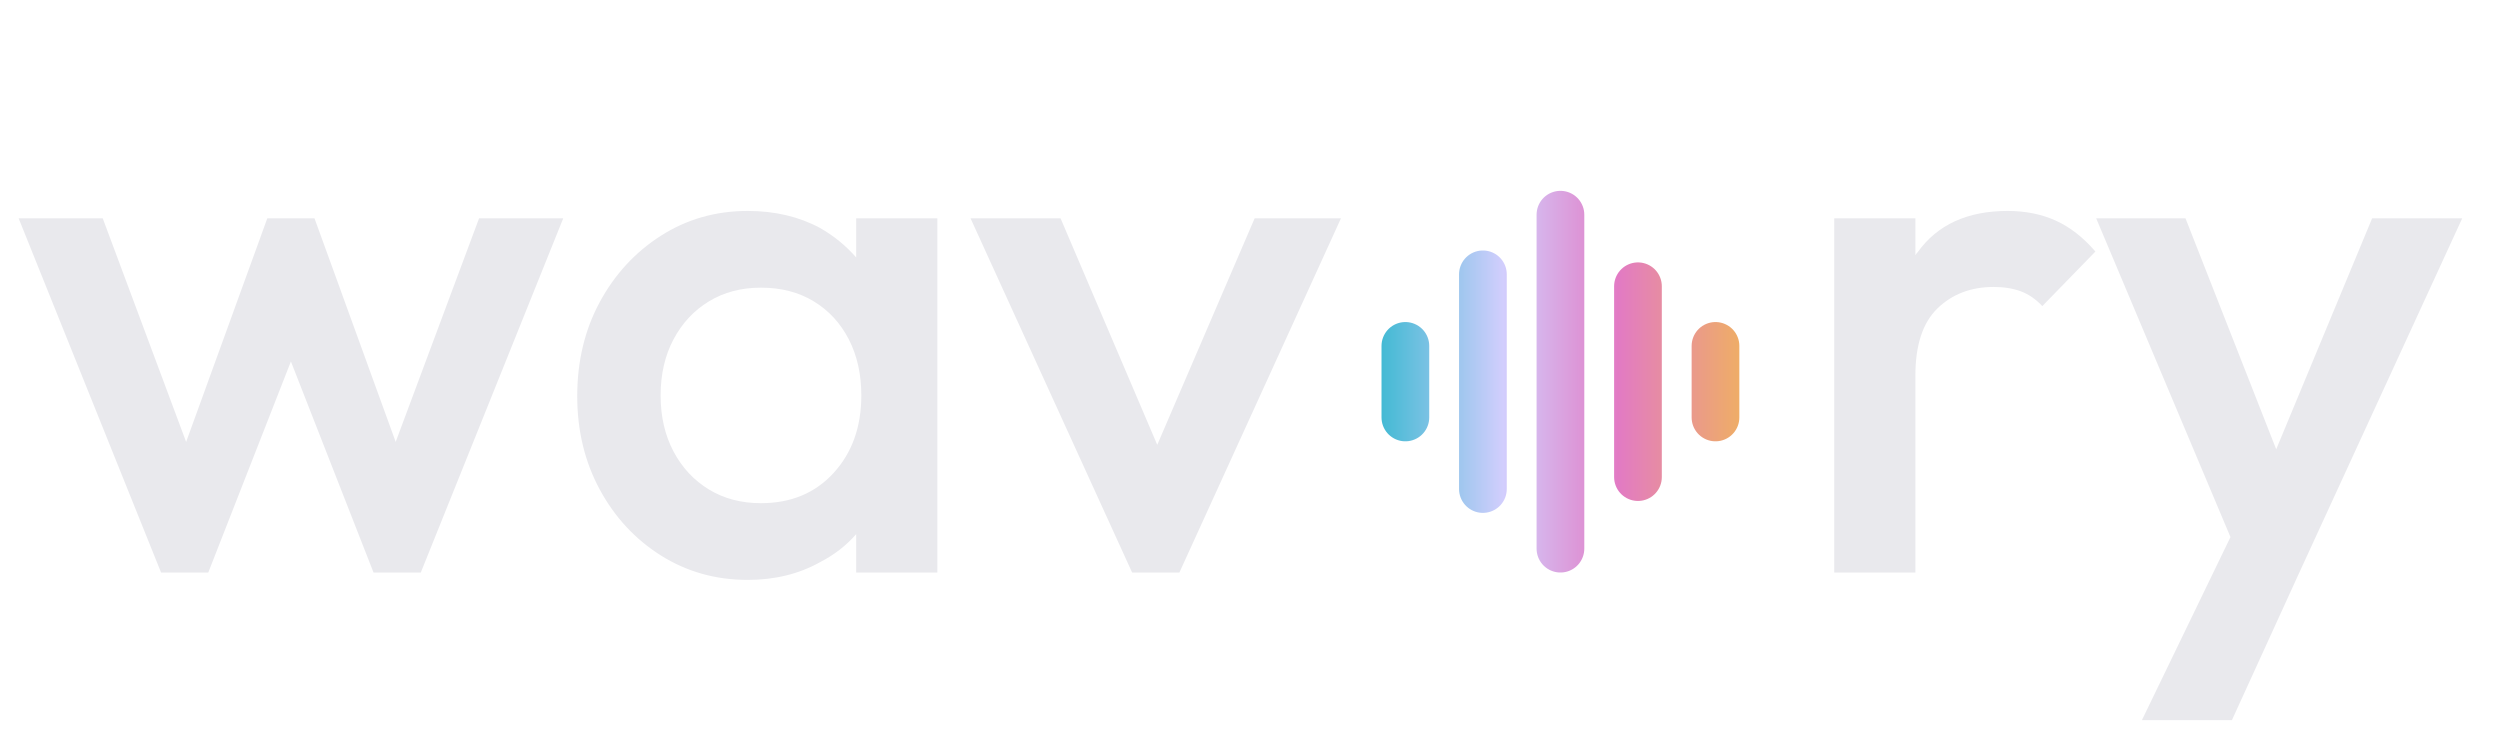
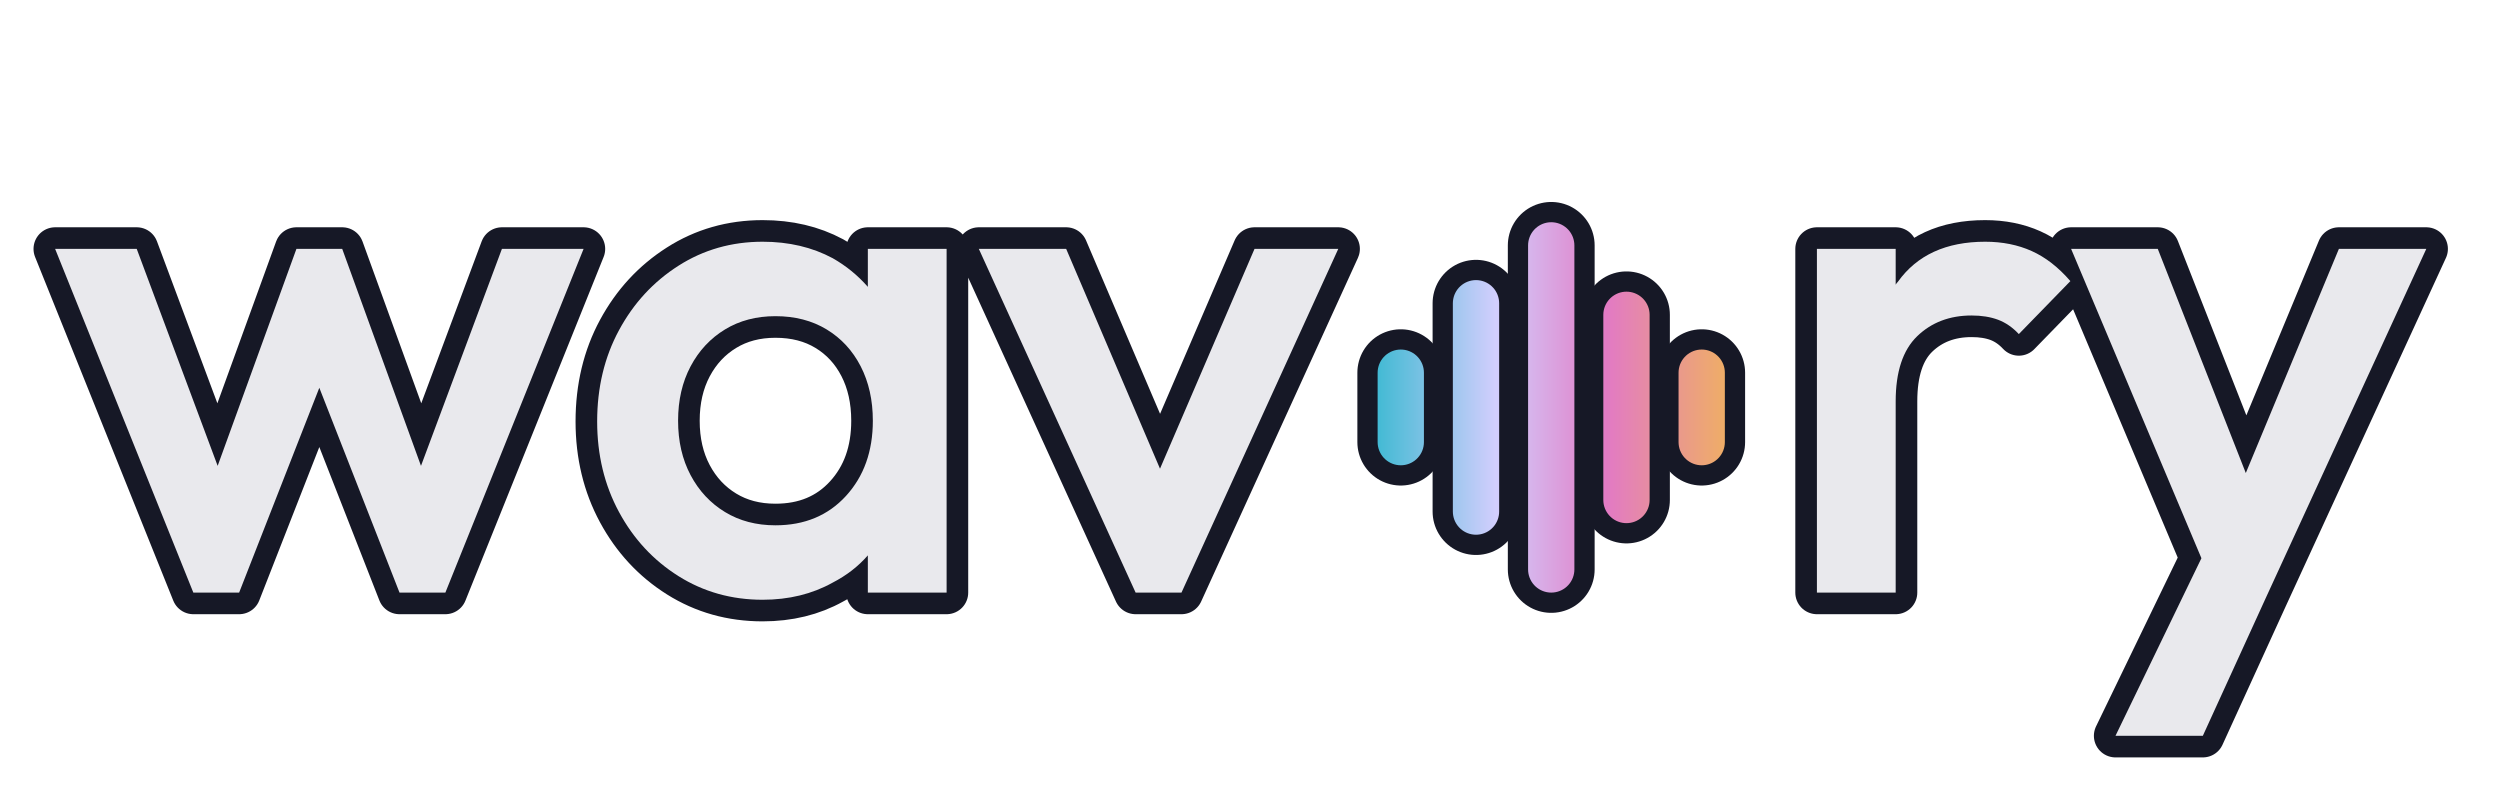
- <svg xmlns="http://www.w3.org/2000/svg" viewBox="0 0 393 118" width="393" height="118">
-   <path fill="#e9e9ed" d="M32.74 90L25.32 90L2.93 34.32L16.15 34.32L29.26 69.47L42.02 34.32L49.44 34.32L62.20 69.47L75.31 34.32L88.54 34.32L66.15 90L58.72 90L45.73 56.82L32.74 90ZM117.54 91.16L117.54 91.16Q110.00 91.16 103.91 87.33Q97.82 83.50 94.28 76.95Q90.74 70.40 90.74 62.28L90.74 62.28Q90.74 54.04 94.28 47.49Q97.82 40.93 103.91 37.05Q110.00 33.16 117.54 33.16L117.54 33.16Q123.92 33.16 128.90 35.83L128.90 35.83Q132.15 37.68 134.59 40.47L134.59 40.47L134.59 34.32L147.35 34.32L147.35 90L134.59 90L134.59 83.97Q132.27 86.64 128.90 88.38L128.90 88.38Q123.92 91.16 117.54 91.16ZM119.62 79.10L119.62 79.10Q126.70 79.10 131.05 74.34Q135.40 69.58 135.40 62.16L135.40 62.16Q135.40 57.17 133.43 53.34Q131.46 49.52 127.92 47.37Q124.38 45.22 119.62 45.22L119.62 45.22Q114.98 45.22 111.45 47.37Q107.91 49.52 105.88 53.34Q103.85 57.17 103.85 62.16Q103.85 67.15 105.88 70.98Q107.91 74.80 111.45 76.95Q114.98 79.10 119.62 79.10ZM185.40 90L177.97 90L152.57 34.32L166.72 34.32L181.92 69.93L197.23 34.32L210.80 34.32L185.40 90Z" />
-   <svg x="215.3" y="30" width="60" height="60" viewBox="0 0 64 64">
+ <svg xmlns="http://www.w3.org/2000/svg" viewBox="-6 -6 405 130" width="405" height="130">
+   <path fill="#e9e9ed" stroke="#161826" stroke-width="7" stroke-linejoin="round" paint-order="stroke fill" d="M32.74 90L25.32 90L2.93 34.32L16.15 34.32L29.26 69.47L42.02 34.32L49.44 34.32L62.20 69.47L75.31 34.32L88.54 34.32L66.15 90L58.72 90L45.73 56.82L32.74 90ZM117.54 91.16L117.54 91.16Q110.00 91.16 103.91 87.33Q97.82 83.50 94.28 76.95Q90.74 70.40 90.74 62.28L90.74 62.28Q90.74 54.04 94.28 47.49Q97.82 40.93 103.91 37.05Q110.00 33.16 117.54 33.16L117.54 33.16Q123.92 33.16 128.90 35.83L128.90 35.83Q132.15 37.68 134.59 40.47L134.59 40.47L134.59 34.32L147.35 34.32L147.35 90L134.59 90L134.59 83.97Q132.27 86.64 128.90 88.38L128.90 88.38Q123.92 91.16 117.54 91.16ZM119.62 79.10L119.62 79.10Q126.70 79.10 131.05 74.34Q135.40 69.58 135.40 62.16L135.40 62.16Q135.40 57.17 133.43 53.34Q131.46 49.52 127.92 47.37Q124.38 45.22 119.62 45.22L119.62 45.22Q114.98 45.22 111.45 47.37Q107.91 49.52 105.88 53.34Q103.85 57.17 103.85 62.16Q103.85 67.15 105.88 70.98Q107.91 74.80 111.45 76.95Q114.98 79.10 119.62 79.10ZM185.40 90L177.97 90L152.57 34.32L166.72 34.32L181.92 69.93L197.23 34.32L210.80 34.32L185.40 90Z" />
+   <svg x="215.3" y="30" width="60" height="60" viewBox="0 0 64 64" overflow="visible">
    <defs>
      <linearGradient id="w1c" gradientUnits="userSpaceOnUse" x1="0" y1="0" x2="64" y2="0">
        <stop offset="0" stop-color="#35b8d0" />
        <stop offset="0.35" stop-color="#d2cefd" />
        <stop offset="0.65" stop-color="#e27ac4" />
        <stop offset="1" stop-color="#f0b25e" />
      </linearGradient>
    </defs>
+     <g stroke="#161826" stroke-width="15" stroke-linecap="round">
+       <line x1="6" y1="26" x2="6" y2="38" />
+       <line x1="19" y1="14" x2="19" y2="50" />
+       <line x1="32" y1="4" x2="32" y2="60" />
+       <line x1="45" y1="16" x2="45" y2="48" />
+       <line x1="58" y1="26" x2="58" y2="38" />
+     </g>
    <g stroke="url(#w1c)" stroke-width="8" stroke-linecap="round">
      <line x1="6" y1="26" x2="6" y2="38" />
      <line x1="19" y1="14" x2="19" y2="50" />
      <line x1="32" y1="4" x2="32" y2="60" />
      <line x1="45" y1="16" x2="45" y2="48" />
      <line x1="58" y1="26" x2="58" y2="38" />
    </g>
  </svg>
-   <path fill="#e9e9ed" d="M301.10 90L288.34 90L288.34 34.32L301.10 34.32L301.10 40.12Q301.22 39.89 301.45 39.66L301.45 39.66Q306.09 33.16 315.60 33.16L315.60 33.16Q319.78 33.16 323.14 34.67Q326.50 36.18 329.40 39.54L329.40 39.54L321.05 48.12Q319.54 46.50 317.69 45.80Q315.83 45.11 313.40 45.11L313.40 45.11Q308.06 45.11 304.58 48.47Q301.10 51.84 301.10 59.03L301.10 59.03L301.10 90ZM350.86 113.20L336.71 113.20L350.63 84.43L329.52 34.32L343.56 34.32L357.82 70.63L372.90 34.32L387.06 34.32L361.19 90.58L350.86 113.20Z" />
+   <path fill="#e9e9ed" stroke="#161826" stroke-width="7" stroke-linejoin="round" paint-order="stroke fill" d="M301.10 90L288.34 90L288.34 34.32L301.10 34.32L301.10 40.12Q301.22 39.89 301.45 39.66L301.45 39.66Q306.09 33.16 315.60 33.16L315.60 33.16Q319.78 33.16 323.14 34.67Q326.50 36.18 329.40 39.54L329.40 39.54L321.05 48.12Q319.54 46.50 317.69 45.80Q315.83 45.11 313.40 45.11L313.40 45.11Q308.06 45.11 304.58 48.47Q301.10 51.84 301.10 59.03L301.10 59.03L301.10 90ZM350.86 113.20L336.71 113.20L350.63 84.43L329.52 34.32L343.56 34.32L357.82 70.63L372.90 34.32L387.06 34.32L361.19 90.58L350.86 113.20Z" />
</svg>
